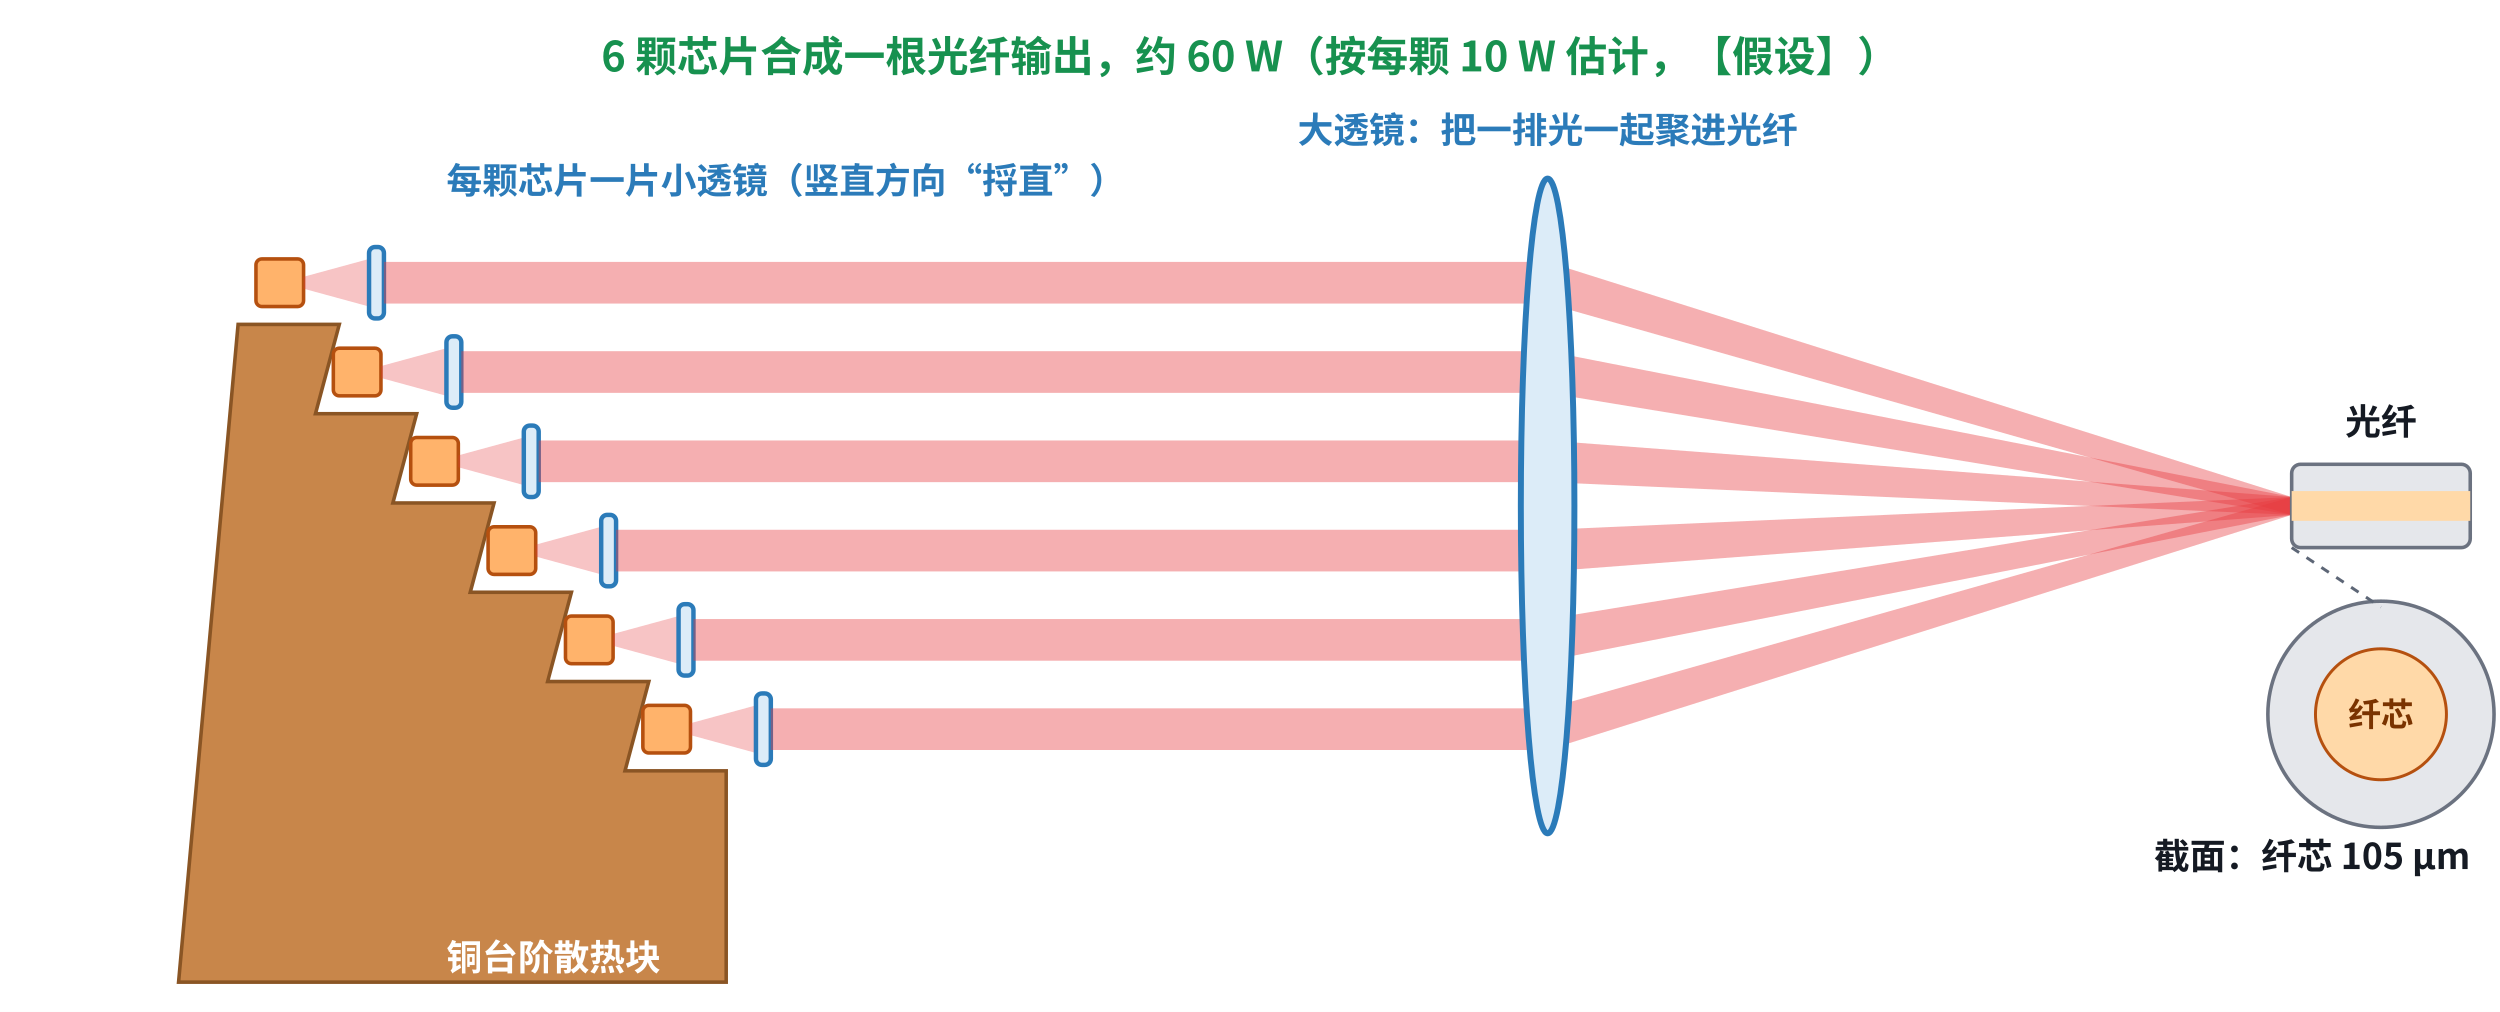
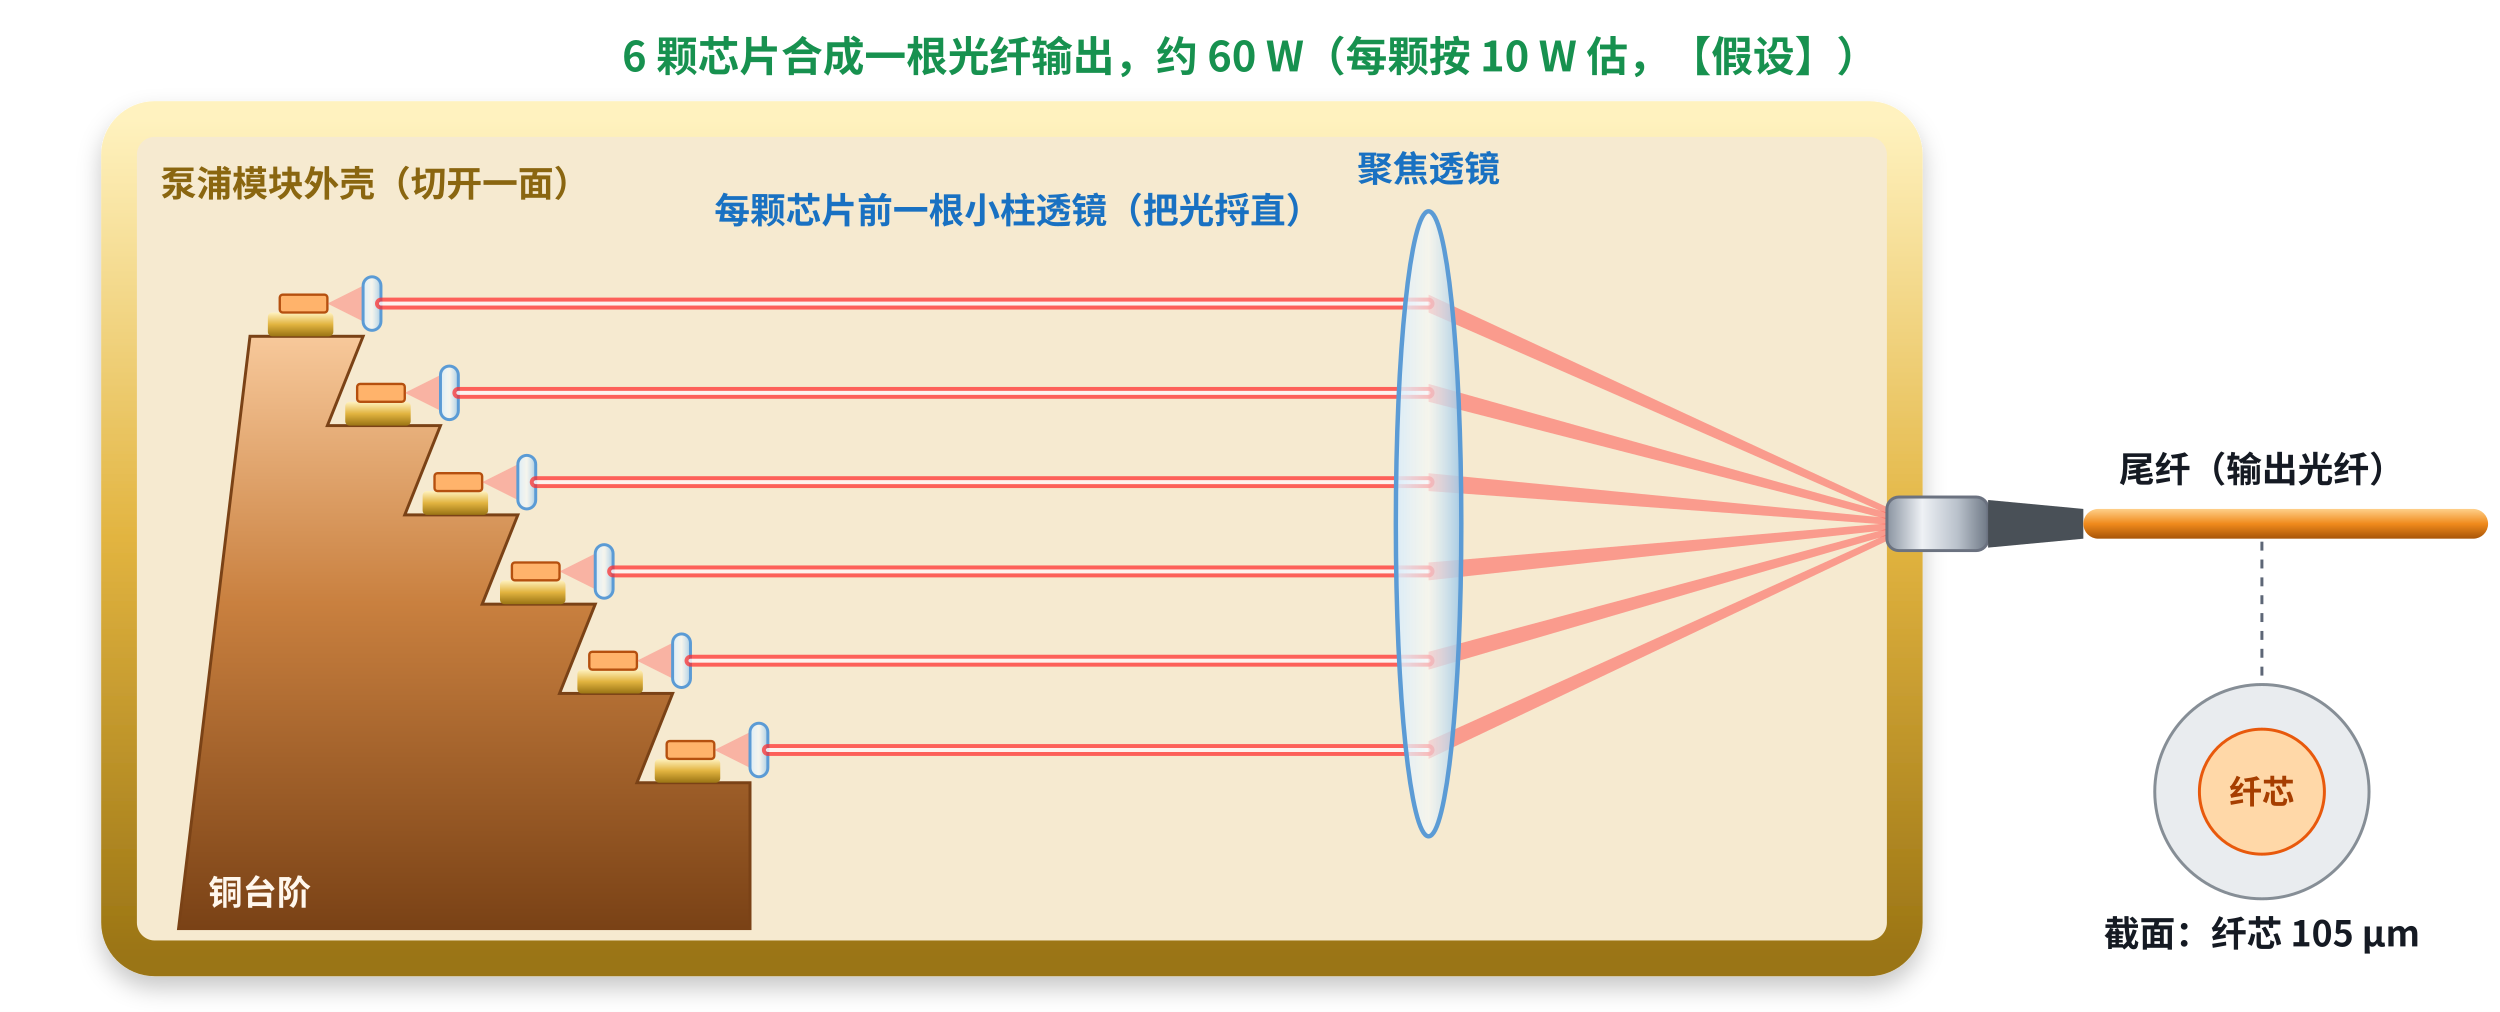
<svg xmlns="http://www.w3.org/2000/svg" viewBox="0 0 840 340" font-family="PingFang SC, Microsoft YaHei, Noto Sans CJK SC, WenQuanYi Zen Hei, sans-serif">
  <rect x="0" y="0" width="840" height="340" fill="#ffffff" />
-   <polygon points="60.0,330.0 80.0,109.0 114.0,109.0 106.0,139.0 140.0,139.0 132.0,169.0 166.0,169.0 158.0,199.0 192.0,199.0 184.0,229.0 218.0,229.0 210.0,259.0 244.0,259.0 244.0,330.0" fill="#c8864a" stroke="#8a5524" stroke-width="1.2" opacity="1" />
-   <text x="150" y="326" font-size="12" fill="#fff" text-anchor="start" font-weight="700">铜台阶散热块</text>
-   <rect x="86" y="87" width="16" height="16" rx="2" fill="#ffb36b" stroke="#b5500f" stroke-width="1.2" />
-   <polygon points="102.0,93.0 124.0,87.0 124.0,103.0 102.0,97.0" fill="#e5383b" stroke="none" stroke-width="0" opacity="0.3" />
-   <rect x="124" y="83" width="5" height="24" rx="2" fill="#dcecf8" stroke="#2b7bb9" stroke-width="1.5" />
-   <rect x="129" y="88" width="391" height="14" fill="#e5383b" opacity=".4" />
-   <polygon points="520.0,88.0 770.0,167.0 770.0,173.0 520.0,102.0" fill="#e5383b" stroke="none" stroke-width="0" opacity="0.4" />
-   <rect x="112" y="117" width="16" height="16" rx="2" fill="#ffb36b" stroke="#b5500f" stroke-width="1.2" />
-   <polygon points="128.0,123.0 150.0,117.0 150.0,133.0 128.0,127.0" fill="#e5383b" stroke="none" stroke-width="0" opacity="0.3" />
-   <rect x="150" y="113" width="5" height="24" rx="2" fill="#dcecf8" stroke="#2b7bb9" stroke-width="1.5" />
-   <rect x="155" y="118" width="365" height="14" fill="#e5383b" opacity=".4" />
-   <polygon points="520.0,118.0 770.0,167.0 770.0,173.0 520.0,132.0" fill="#e5383b" stroke="none" stroke-width="0" opacity="0.4" />
-   <rect x="138" y="147" width="16" height="16" rx="2" fill="#ffb36b" stroke="#b5500f" stroke-width="1.2" />
-   <polygon points="154.0,153.0 176.0,147.0 176.0,163.0 154.0,157.0" fill="#e5383b" stroke="none" stroke-width="0" opacity="0.3" />
-   <rect x="176" y="143" width="5" height="24" rx="2" fill="#dcecf8" stroke="#2b7bb9" stroke-width="1.5" />
-   <rect x="181" y="148" width="339" height="14" fill="#e5383b" opacity=".4" />
-   <polygon points="520.0,148.0 770.0,167.0 770.0,173.0 520.0,162.0" fill="#e5383b" stroke="none" stroke-width="0" opacity="0.4" />
-   <rect x="164" y="177" width="16" height="16" rx="2" fill="#ffb36b" stroke="#b5500f" stroke-width="1.2" />
-   <polygon points="180.0,183.0 202.0,177.0 202.0,193.0 180.0,187.0" fill="#e5383b" stroke="none" stroke-width="0" opacity="0.3" />
-   <rect x="202" y="173" width="5" height="24" rx="2" fill="#dcecf8" stroke="#2b7bb9" stroke-width="1.5" />
-   <rect x="207" y="178" width="313" height="14" fill="#e5383b" opacity=".4" />
-   <polygon points="520.0,178.0 770.0,167.0 770.0,173.0 520.0,192.0" fill="#e5383b" stroke="none" stroke-width="0" opacity="0.4" />
-   <rect x="190" y="207" width="16" height="16" rx="2" fill="#ffb36b" stroke="#b5500f" stroke-width="1.2" />
-   <polygon points="206.0,213.0 228.0,207.0 228.0,223.0 206.0,217.0" fill="#e5383b" stroke="none" stroke-width="0" opacity="0.3" />
-   <rect x="228" y="203" width="5" height="24" rx="2" fill="#dcecf8" stroke="#2b7bb9" stroke-width="1.5" />
-   <rect x="233" y="208" width="287" height="14" fill="#e5383b" opacity=".4" />
-   <polygon points="520.0,208.0 770.0,167.0 770.0,173.0 520.0,222.0" fill="#e5383b" stroke="none" stroke-width="0" opacity="0.4" />
-   <rect x="216" y="237" width="16" height="16" rx="2" fill="#ffb36b" stroke="#b5500f" stroke-width="1.2" />
-   <polygon points="232.0,243.0 254.0,237.0 254.0,253.0 232.0,247.0" fill="#e5383b" stroke="none" stroke-width="0" opacity="0.3" />
-   <rect x="254" y="233" width="5" height="24" rx="2" fill="#dcecf8" stroke="#2b7bb9" stroke-width="1.5" />
-   <rect x="259" y="238" width="261" height="14" fill="#e5383b" opacity=".4" />
-   <polygon points="520.0,238.0 770.0,167.0 770.0,173.0 520.0,252.0" fill="#e5383b" stroke="none" stroke-width="0" opacity="0.4" />
-   <text x="150" y="65" font-size="12" fill="#2b7bb9" text-anchor="start" font-weight="700">每颗芯片一片小透镜（竖直方向“捋直”）</text>
-   <ellipse cx="520" cy="170" rx="9" ry="110" fill="#dcecf8" stroke="#2b7bb9" stroke-width="2" />
-   <text x="520" y="48" font-size="12" fill="#2b7bb9" text-anchor="middle" font-weight="700">大透镜：把一排光一起聚进光纤</text>
-   <rect x="770" y="156" width="60" height="28" rx="3" fill="#e5e7eb" stroke="#6b7280" stroke-width="1.2" />
-   <rect x="770" y="165" width="60" height="10" fill="#ffd9a8" />
-   <text x="800" y="146" font-size="12" fill="#151a23" text-anchor="middle" font-weight="700">光纤</text>
-   <circle cx="800" cy="240" r="38" fill="#e5e7eb" stroke="#6b7280" stroke-width="1.2" />
-   <circle cx="800" cy="240" r="22" fill="#ffd9a8" stroke="#b5500f" />
-   <text x="800" y="244" font-size="11" fill="#7a3300" text-anchor="middle" font-weight="700">纤芯</text>
-   <text x="830" y="292" font-size="12" fill="#151a23" text-anchor="end" font-weight="700">截面：纤芯 105 μm</text>
-   <line x1="770" y1="184" x2="800" y2="204" stroke="#5d6676" stroke-dasharray="3 3" />
-   <text x="420" y="24" font-size="14" fill="#17914f" text-anchor="middle" font-weight="700">6 颗芯片合成一根光纤输出，约 60 W（按每颗 10 W 估计，【假设】）</text>
+   <defs>
+     <linearGradient id="gCu" x1="0" y1="0" x2="0" y2="1">
+       <stop offset="0" stop-color="#f7c89a" />
+       <stop offset=".45" stop-color="#c9803f" />
+       <stop offset="1" stop-color="#7a4216" />
+     </linearGradient>
+     <linearGradient id="gCuS" x1="0" y1="0" x2="1" y2="0">
+       <stop offset="0" stop-color="#a65f27" />
+       <stop offset="1" stop-color="#6e3a12" />
+     </linearGradient>
+     <linearGradient id="gAu" x1="0" y1="0" x2="0" y2="1">
+       <stop offset="0" stop-color="#fff2bf" />
+       <stop offset=".5" stop-color="#e2b440" />
+       <stop offset="1" stop-color="#9a7414" />
+     </linearGradient>
+     <linearGradient id="gAuS" x1="0" y1="0" x2="1" y2="0">
+       <stop offset="0" stop-color="#c79a26" />
+       <stop offset="1" stop-color="#8a6610" />
+     </linearGradient>
+     <linearGradient id="gSteel" x1="0" y1="0" x2="0" y2="1">
+       <stop offset="0" stop-color="#f5f7fa" />
+       <stop offset=".5" stop-color="#c2c9d2" />
+       <stop offset="1" stop-color="#7b8592" />
+     </linearGradient>
+     <linearGradient id="gSteelH" x1="0" y1="0" x2="1" y2="0">
+       <stop offset="0" stop-color="#8a94a1" />
+       <stop offset=".35" stop-color="#eef1f5" />
+       <stop offset=".7" stop-color="#b9c1cb" />
+       <stop offset="1" stop-color="#6f7986" />
+     </linearGradient>
+     <linearGradient id="gAlu" x1="0" y1="0" x2="0" y2="1">
+       <stop offset="0" stop-color="#f0f3f6" />
+       <stop offset="1" stop-color="#a9b2bc" />
+     </linearGradient>
+     <linearGradient id="gPlate" x1="0" y1="0" x2="1" y2="1">
+       <stop offset="0" stop-color="#d9dee4" />
+       <stop offset="1" stop-color="#aeb6c0" />
+     </linearGradient>
+     <linearGradient id="gRod" x1="0" y1="0" x2="0" y2="1">
+       <stop offset="0" stop-color="#ffc2c6" />
+       <stop offset=".3" stop-color="#e8414f" />
+       <stop offset=".75" stop-color="#a3121f" />
+       <stop offset="1" stop-color="#5e0a12" />
+     </linearGradient>
+     <linearGradient id="gGlass" x1="0" y1="0" x2="0" y2="1">
+       <stop offset="0" stop-color="#eaf6ff" stop-opacity=".95" />
+       <stop offset=".25" stop-color="#bfe0f7" stop-opacity=".45" />
+       <stop offset=".7" stop-color="#9cc7e6" stop-opacity=".35" />
+       <stop offset="1" stop-color="#6fa3c9" stop-opacity=".7" />
+     </linearGradient>
+     <linearGradient id="gLens" x1="0" y1="0" x2="1" y2="0">
+       <stop offset="0" stop-color="#d7ecfb" stop-opacity=".9" />
+       <stop offset=".5" stop-color="#f4fbff" stop-opacity=".6" />
+       <stop offset="1" stop-color="#9cc7e6" stop-opacity=".9" />
+     </linearGradient>
+     <linearGradient id="gJacket" x1="0" y1="0" x2="0" y2="1">
+       <stop offset="0" stop-color="#ffd08a" />
+       <stop offset=".5" stop-color="#f08a1c" />
+       <stop offset="1" stop-color="#a85508" />
+     </linearGradient>
+     <linearGradient id="gYb" x1="0" y1="0" x2="0" y2="1">
+       <stop offset="0" stop-color="#fff59a" />
+       <stop offset=".5" stop-color="#e3c22a" />
+       <stop offset="1" stop-color="#9c8210" />
+     </linearGradient>
+     <linearGradient id="gPlasma" x1="0" y1="0" x2="0" y2="1">
+       <stop offset="0" stop-color="#f6c6ff" />
+       <stop offset=".5" stop-color="#c25bd9" />
+       <stop offset="1" stop-color="#7b2a92" />
+     </linearGradient>
+     <linearGradient id="gLamp" x1="0" y1="0" x2="0" y2="1">
+       <stop offset="0" stop-color="#ffffff" />
+       <stop offset=".5" stop-color="#fff7d1" />
+       <stop offset="1" stop-color="#f3d27a" />
+     </linearGradient>
+     <radialGradient id="gOn" cx=".35" cy=".32" r=".75">
+       <stop offset="0" stop-color="#fff6dc" />
+       <stop offset=".45" stop-color="#ffa346" />
+       <stop offset="1" stop-color="#b8420a" />
+     </radialGradient>
+     <radialGradient id="gOff" cx=".35" cy=".32" r=".75">
+       <stop offset="0" stop-color="#ffffff" />
+       <stop offset=".55" stop-color="#b9c3cf" />
+       <stop offset="1" stop-color="#5f6b7b" />
+     </radialGradient>
+     <radialGradient id="gHalo">
+       <stop offset="0" stop-color="#ffb347" stop-opacity=".7" />
+       <stop offset="1" stop-color="#ffb347" stop-opacity="0" />
+     </radialGradient>
+     <radialGradient id="gSpot">
+       <stop offset="0" stop-color="#ffffff" />
+       <stop offset=".3" stop-color="#ff5a5f" />
+       <stop offset="1" stop-color="#ff2d2d" stop-opacity="0" />
+     </radialGradient>
+     <filter id="glow" x="-50%" y="-50%" width="200%" height="200%">
+       <feGaussianBlur stdDeviation="3.5" result="b" />
+       <feMerge>
+         <feMergeNode in="b" />
+         <feMergeNode in="SourceGraphic" />
+       </feMerge>
+     </filter>
+     <filter id="blur6" x="-50%" y="-50%" width="200%" height="200%">
+       <feGaussianBlur stdDeviation="6" />
+     </filter>
+     <filter id="shadow" x="-20%" y="-20%" width="140%" height="160%">
+       <feDropShadow dx="0" dy="4" stdDeviation="4" flood-color="#000" flood-opacity=".22" />
+     </filter>
+   </defs>
+   <rect x="40" y="40" width="600" height="282" rx="12" fill="#f6ead0" stroke="url(#gAu)" stroke-width="12" filter="url(#shadow)" />
+   <text x="54" y="66" font-size="12" fill="#8a6610" text-anchor="start" font-weight="700">泵浦模块外壳（切开一面）</text>
+   <polygon points="60,312 84,113 122,113 110,143 148,143 136,173 174,173 162,203 200,203 188,233 226,233 214,263 252,263 252,312" fill="url(#gCu)" stroke="#7a4216" />
+   <text x="70" y="304" font-size="11.5" fill="#fff7ed" text-anchor="start" font-weight="700">铜台阶</text>
+   <rect x="90" y="105" width="22" height="8" rx="1.5" fill="url(#gAu)" />
+   <rect x="94" y="99" width="16" height="6" rx="1" fill="#ffb36b" stroke="#b5500f" stroke-width=".8" />
+   <polygon points="110,102 122,96 122,108" fill="#ff4d4f" opacity=".35" />
+   <rect x="122" y="93" width="6" height="18" rx="3" fill="url(#gLens)" stroke="#5b9bd5" stroke-width="1" />
+   <g opacity="0.85">
+     <line x1="128" y1="102" x2="480" y2="102" stroke="#ff2d2d" stroke-width="12.8" opacity=".28" filter="url(#blur6)" stroke-linecap="round" />
+     <line x1="128" y1="102" x2="480" y2="102" stroke="#ff2d2d" stroke-width="4" opacity=".85" stroke-linecap="round" />
+     <line x1="128" y1="102" x2="480" y2="102" stroke="#fff3f3" stroke-width="1.333" stroke-linecap="round" />
+   </g>
+   <polygon points="480,99 644,175 644,177 480,105" fill="#ff3b3b" opacity=".45" />
+   <rect x="116" y="135" width="22" height="8" rx="1.5" fill="url(#gAu)" />
+   <rect x="120" y="129" width="16" height="6" rx="1" fill="#ffb36b" stroke="#b5500f" stroke-width=".8" />
+   <polygon points="136,132 148,126 148,138" fill="#ff4d4f" opacity=".35" />
+   <rect x="148" y="123" width="6" height="18" rx="3" fill="url(#gLens)" stroke="#5b9bd5" stroke-width="1" />
+   <g opacity="0.85">
+     <line x1="154" y1="132" x2="480" y2="132" stroke="#ff2d2d" stroke-width="12.8" opacity=".28" filter="url(#blur6)" stroke-linecap="round" />
+     <line x1="154" y1="132" x2="480" y2="132" stroke="#ff2d2d" stroke-width="4" opacity=".85" stroke-linecap="round" />
+     <line x1="154" y1="132" x2="480" y2="132" stroke="#fff3f3" stroke-width="1.333" stroke-linecap="round" />
+   </g>
+   <polygon points="480,129 644,175 644,177 480,135" fill="#ff3b3b" opacity=".45" />
+   <rect x="142" y="165" width="22" height="8" rx="1.5" fill="url(#gAu)" />
+   <rect x="146" y="159" width="16" height="6" rx="1" fill="#ffb36b" stroke="#b5500f" stroke-width=".8" />
+   <polygon points="162,162 174,156 174,168" fill="#ff4d4f" opacity=".35" />
+   <rect x="174" y="153" width="6" height="18" rx="3" fill="url(#gLens)" stroke="#5b9bd5" stroke-width="1" />
+   <g opacity="0.85">
+     <line x1="180" y1="162" x2="480" y2="162" stroke="#ff2d2d" stroke-width="12.8" opacity=".28" filter="url(#blur6)" stroke-linecap="round" />
+     <line x1="180" y1="162" x2="480" y2="162" stroke="#ff2d2d" stroke-width="4" opacity=".85" stroke-linecap="round" />
+     <line x1="180" y1="162" x2="480" y2="162" stroke="#fff3f3" stroke-width="1.333" stroke-linecap="round" />
+   </g>
+   <polygon points="480,159 644,175 644,177 480,165" fill="#ff3b3b" opacity=".45" />
+   <rect x="168" y="195" width="22" height="8" rx="1.5" fill="url(#gAu)" />
+   <rect x="172" y="189" width="16" height="6" rx="1" fill="#ffb36b" stroke="#b5500f" stroke-width=".8" />
+   <polygon points="188,192 200,186 200,198" fill="#ff4d4f" opacity=".35" />
+   <rect x="200" y="183" width="6" height="18" rx="3" fill="url(#gLens)" stroke="#5b9bd5" stroke-width="1" />
+   <g opacity="0.85">
+     <line x1="206" y1="192" x2="480" y2="192" stroke="#ff2d2d" stroke-width="12.8" opacity=".28" filter="url(#blur6)" stroke-linecap="round" />
+     <line x1="206" y1="192" x2="480" y2="192" stroke="#ff2d2d" stroke-width="4" opacity=".85" stroke-linecap="round" />
+     <line x1="206" y1="192" x2="480" y2="192" stroke="#fff3f3" stroke-width="1.333" stroke-linecap="round" />
+   </g>
+   <polygon points="480,189 644,175 644,177 480,195" fill="#ff3b3b" opacity=".45" />
+   <rect x="194" y="225" width="22" height="8" rx="1.5" fill="url(#gAu)" />
+   <rect x="198" y="219" width="16" height="6" rx="1" fill="#ffb36b" stroke="#b5500f" stroke-width=".8" />
+   <polygon points="214,222 226,216 226,228" fill="#ff4d4f" opacity=".35" />
+   <rect x="226" y="213" width="6" height="18" rx="3" fill="url(#gLens)" stroke="#5b9bd5" stroke-width="1" />
+   <g opacity="0.85">
+     <line x1="232" y1="222" x2="480" y2="222" stroke="#ff2d2d" stroke-width="12.8" opacity=".28" filter="url(#blur6)" stroke-linecap="round" />
+     <line x1="232" y1="222" x2="480" y2="222" stroke="#ff2d2d" stroke-width="4" opacity=".85" stroke-linecap="round" />
+     <line x1="232" y1="222" x2="480" y2="222" stroke="#fff3f3" stroke-width="1.333" stroke-linecap="round" />
+   </g>
+   <polygon points="480,219 644,175 644,177 480,225" fill="#ff3b3b" opacity=".45" />
+   <rect x="220" y="255" width="22" height="8" rx="1.5" fill="url(#gAu)" />
+   <rect x="224" y="249" width="16" height="6" rx="1" fill="#ffb36b" stroke="#b5500f" stroke-width=".8" />
+   <polygon points="240,252 252,246 252,258" fill="#ff4d4f" opacity=".35" />
+   <rect x="252" y="243" width="6" height="18" rx="3" fill="url(#gLens)" stroke="#5b9bd5" stroke-width="1" />
+   <g opacity="0.85">
+     <line x1="258" y1="252" x2="480" y2="252" stroke="#ff2d2d" stroke-width="12.8" opacity=".28" filter="url(#blur6)" stroke-linecap="round" />
+     <line x1="258" y1="252" x2="480" y2="252" stroke="#ff2d2d" stroke-width="4" opacity=".85" stroke-linecap="round" />
+     <line x1="258" y1="252" x2="480" y2="252" stroke="#fff3f3" stroke-width="1.333" stroke-linecap="round" />
+   </g>
+   <polygon points="480,249 644,175 644,177 480,255" fill="#ff3b3b" opacity=".45" />
+   <text x="240" y="75" font-size="12" fill="#1971c2" text-anchor="start" font-weight="700">每颗芯片前一根小柱透镜（把光捋直）</text>
+   <ellipse cx="480" cy="176" rx="11" ry="105" fill="url(#gLens)" stroke="#5b9bd5" stroke-width="1.5" />
+   <text x="480" y="61" font-size="12" fill="#1971c2" text-anchor="middle" font-weight="700">聚焦透镜</text>
+   <rect x="634" y="167" width="34" height="18" rx="4" fill="url(#gSteelH)" stroke="#6b7280" />
+   <path d="M668,168 L700,171 L700,181 L668,184 Z" fill="#495057" />
+   <rect x="700" y="171" width="136" height="10" rx="5" fill="url(#gJacket)" />
+   <text x="760" y="162" font-size="12" fill="#151a23" text-anchor="middle" font-weight="700">尾纤（输出光纤）</text>
+   <circle cx="760" cy="266" r="36" fill="#e9ecef" stroke="#868e96" />
+   <circle cx="760" cy="266" r="21" fill="#ffd8a8" stroke="#e8590c" />
+   <text x="760" y="270" font-size="11" fill="#a63e00" text-anchor="middle" font-weight="700">纤芯</text>
+   <text x="760" y="318" font-size="12" fill="#151a23" text-anchor="middle" font-weight="700">截面：纤芯 105 μm</text>
+   <line x1="760" y1="182" x2="760" y2="230" stroke="#5d6676" stroke-dasharray="3 3" />
+   <text x="420" y="24" font-size="14" fill="#17914f" text-anchor="middle" font-weight="700">6 颗芯片合成一根光纤输出，约 60 W（每颗按 10 W 估，【假设】）</text>
</svg>
